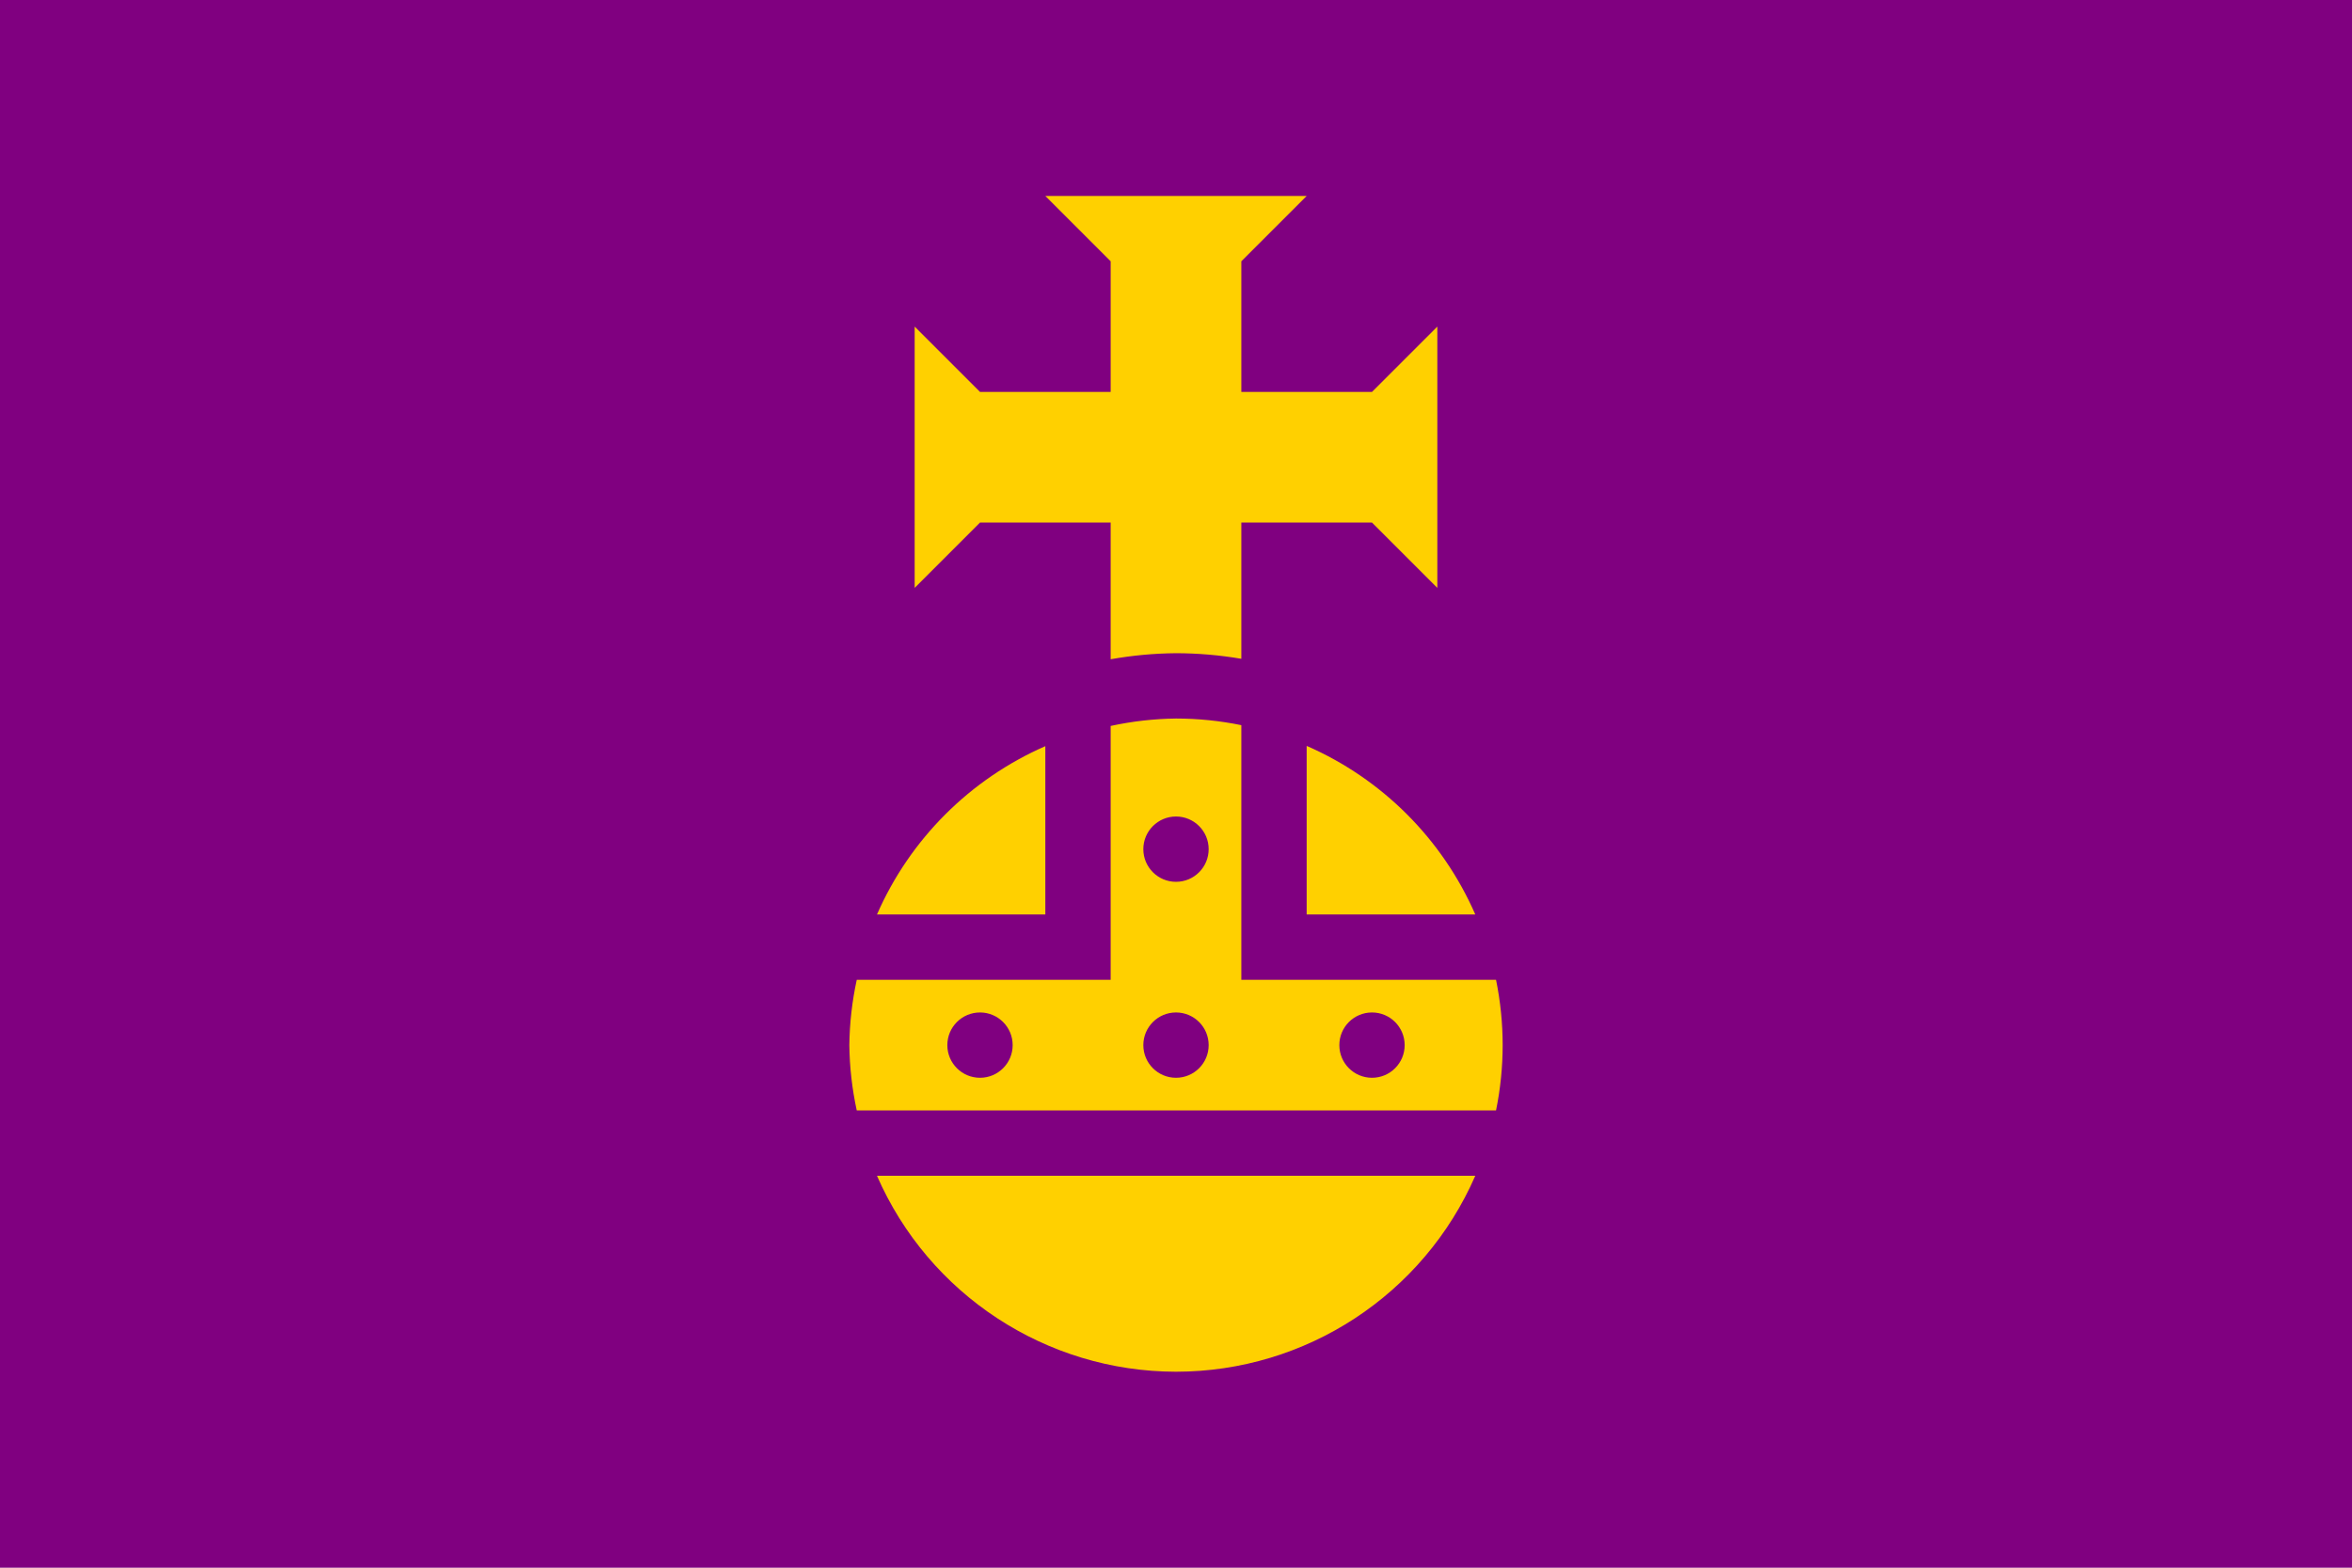
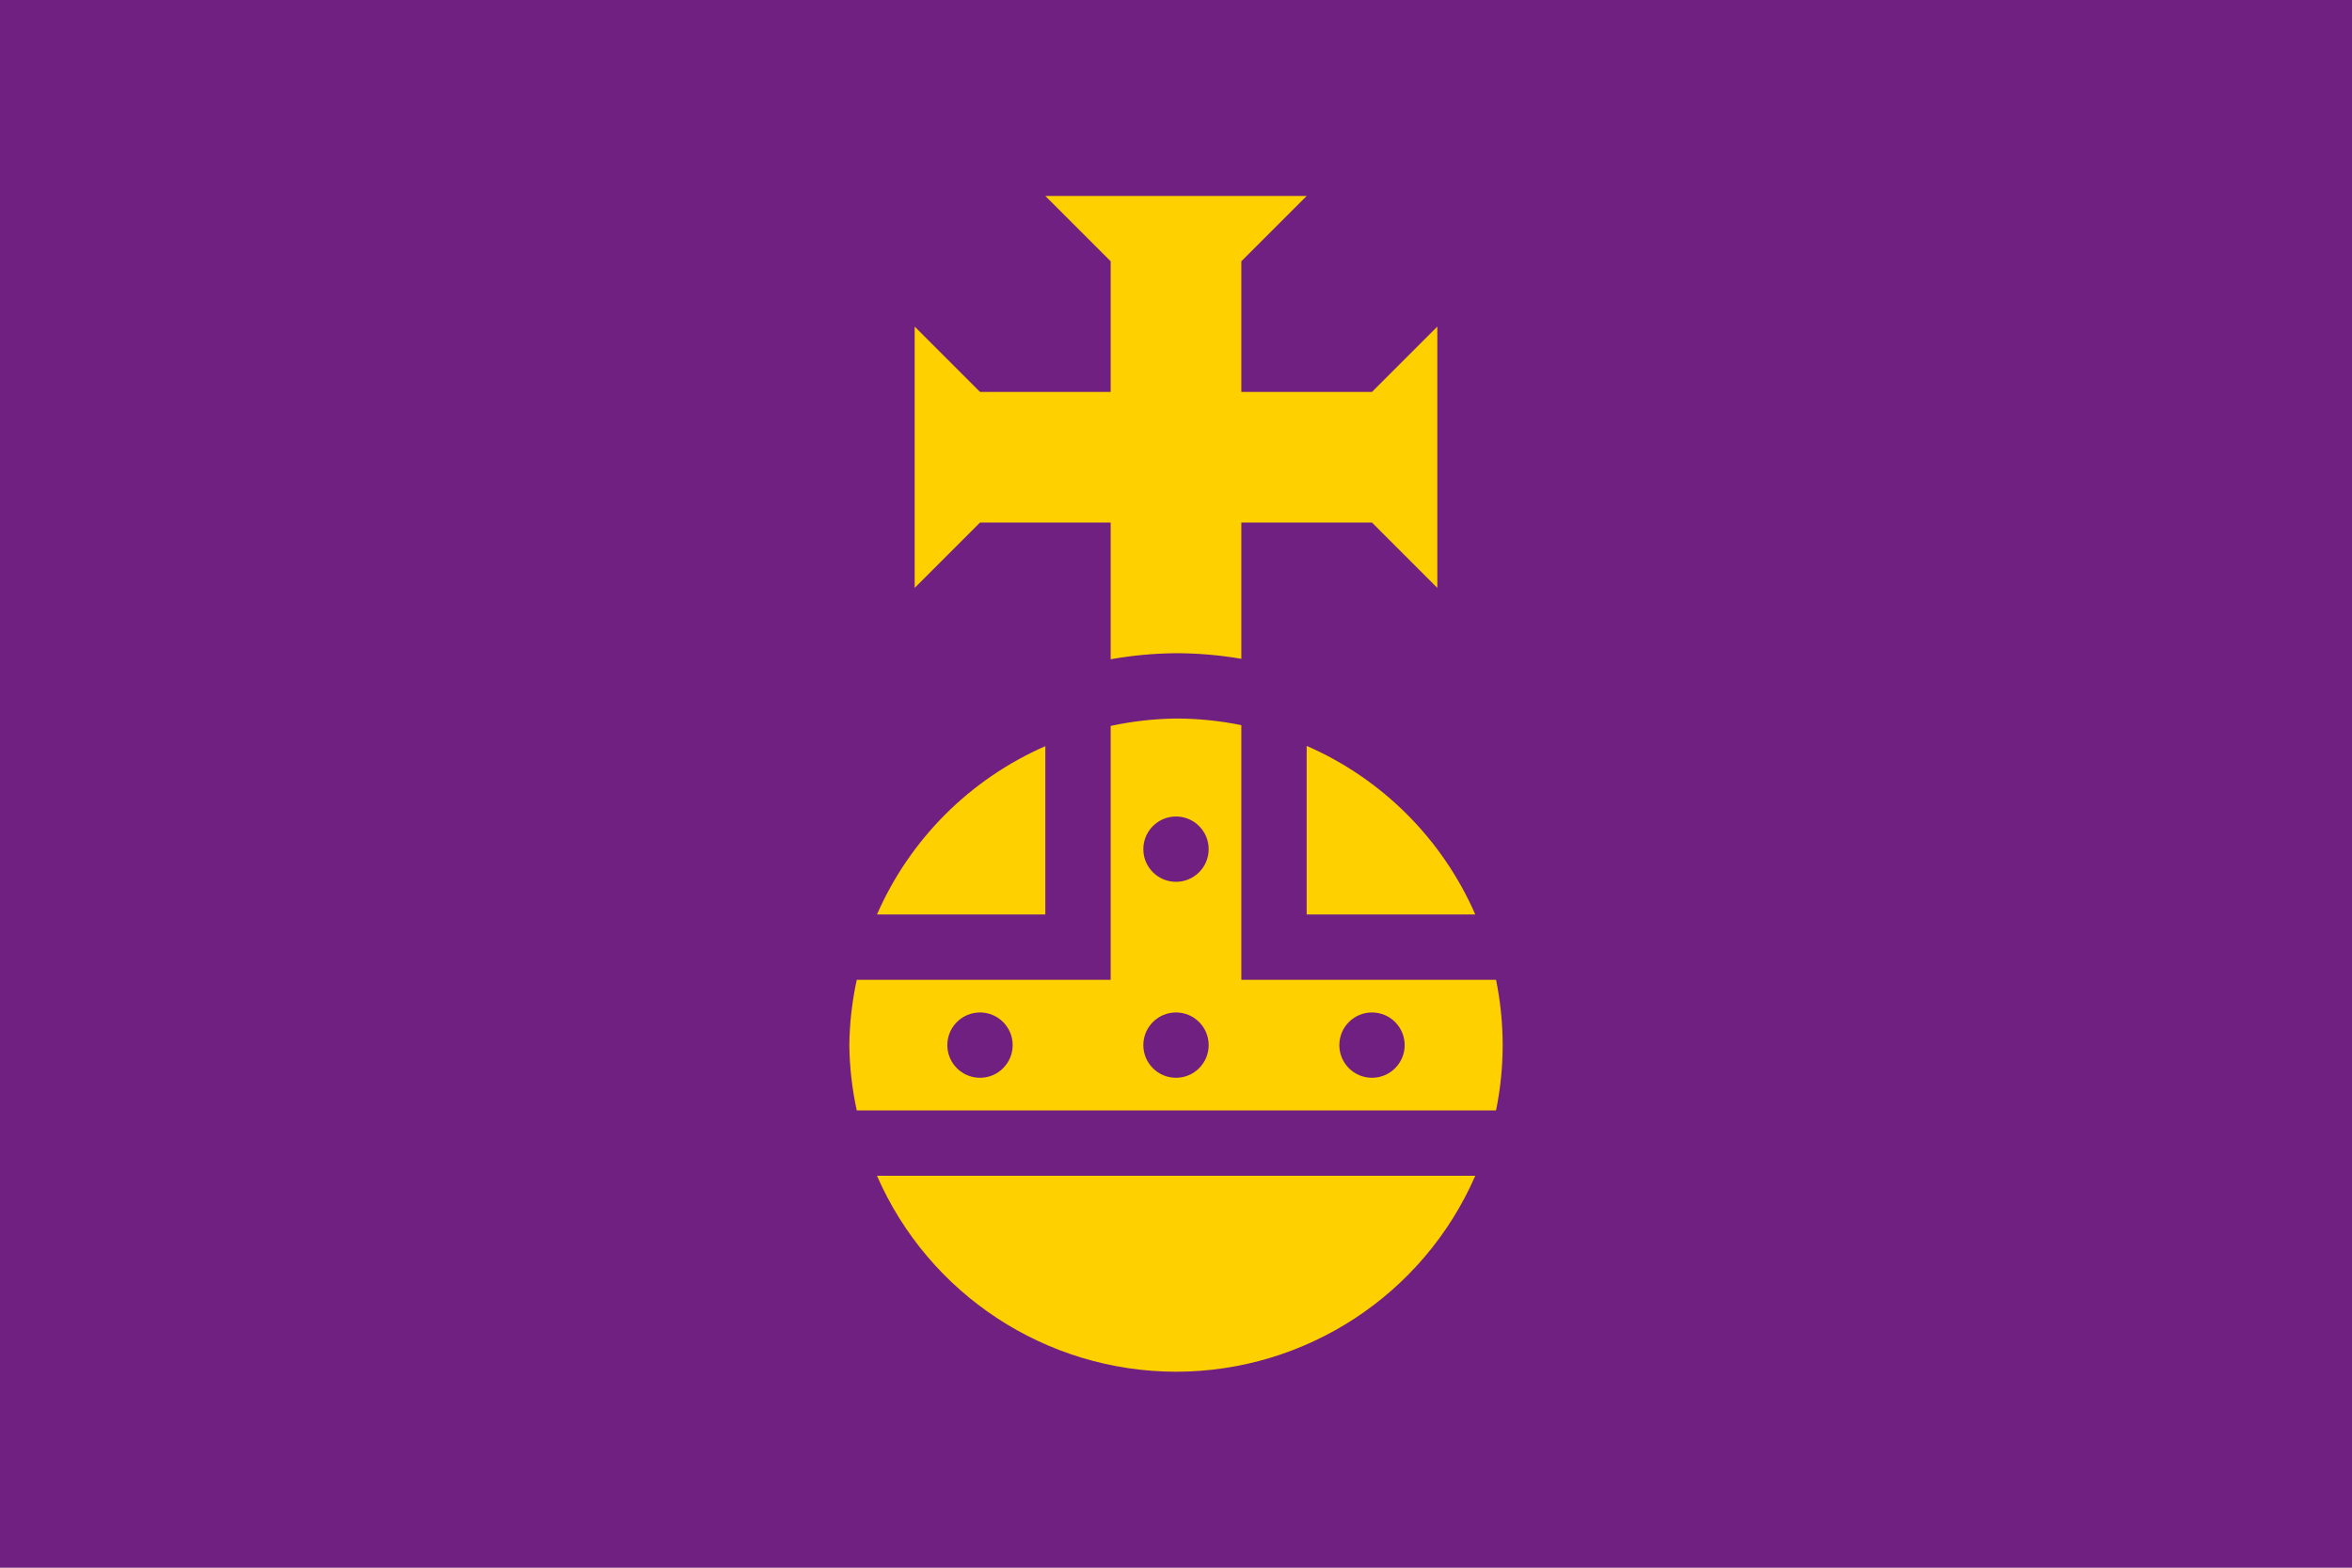
<svg xmlns="http://www.w3.org/2000/svg" xml:space="preserve" id="svg1" width="4608" height="3072" version="1.1" viewBox="0 0 1219.2 812.8">
  <defs id="defs1">
    <style id="style1">.cls-1{fill:#0283c0}.cls-2{fill:#fff}.cls-3{fill:#ef483f}</style>
  </defs>
-   <path id="rect1" d="M 0 0 L 0 812.8 L 1219.2 812.8 L 1219.2 0 L 0 0 z" style="fill:purple;fill-rule:evenodd;stroke:none;stroke-width:8.467;stroke-linecap:round;stroke-linejoin:round;fill-opacity:1" />
+   <path id="rect1" d="M 0 0 L 0 812.8 L 1219.2 812.8 L 1219.2 0 L 0 0 z" style="fill:#702080;fill-rule:evenodd;stroke:none;stroke-width:8.467;stroke-linecap:round;stroke-linejoin:round;fill-opacity:1" />
  <path id="path11" d="m 541.867,101.6 33.867,33.867 V 203.2 H 508 L 474.133,169.333 V 304.8 L 508,270.933 h 67.733 v 70.878 c 11.181,-1.993 22.51,-3.045 33.867,-3.145 11.35,0.02 22.679,0.991 33.867,2.902 V 270.933 H 711.2 L 745.067,304.8 V 169.333 L 711.2,203.2 H 643.467 V 135.467 L 677.333,101.6 Z M 609.6,372.533 c -11.39,0.14 -22.736,1.43 -33.867,3.848 V 508 H 444.115 c -2.419,11.131 -3.708,22.477 -3.848,33.867 0.14,11.39 1.43,22.736 3.848,33.867 h 331.378 c 2.281,-11.145 3.434,-22.491 3.44,-33.867 -0.006,-11.376 -1.159,-22.722 -3.44,-33.867 H 643.467 V 375.973 C 632.322,373.692 620.976,372.54 609.6,372.533 Z m 67.733,14.189 v 87.411 h 87.411 c -17.08,-39.111 -48.3,-70.33 -87.411,-87.411 z m -135.467,0.14 c -39.033,17.076 -70.196,48.238 -87.271,87.271 h 87.271 z M 609.6,423.333 c 9.352,0 16.933,7.581 16.933,16.933 0,9.352 -7.581,16.933 -16.933,16.933 -9.352,0 -16.933,-7.581 -16.933,-16.933 0,-9.352 7.581,-16.933 16.933,-16.933 z m -101.6,101.6 c 9.352,0 16.933,7.581 16.933,16.933 C 524.933,551.219 517.352,558.8 508,558.8 c -9.352,0 -16.933,-7.581 -16.933,-16.933 0,-9.352 7.581,-16.933 16.933,-16.933 z m 101.6,0 c 9.352,0 16.933,7.581 16.933,16.933 0,9.352 -7.581,16.933 -16.933,16.933 -9.352,0 -16.933,-7.581 -16.933,-16.933 0,-9.352 7.581,-16.933 16.933,-16.933 z m 101.6,0 c 9.352,0 16.933,7.581 16.933,16.933 0,9.352 -7.581,16.933 -16.933,16.933 -9.352,1e-5 -16.933,-7.581 -16.933,-16.933 0,-9.352 7.581,-16.933 16.933,-16.933 z M 454.596,609.6 c 26.904,61.646 87.744,101.524 155.004,101.6 67.312,-0.021 128.219,-39.908 155.144,-101.6 z" style="display:inline;fill:#ffd000;stroke-width:4.233;stroke-miterlimit:128" />
</svg>
